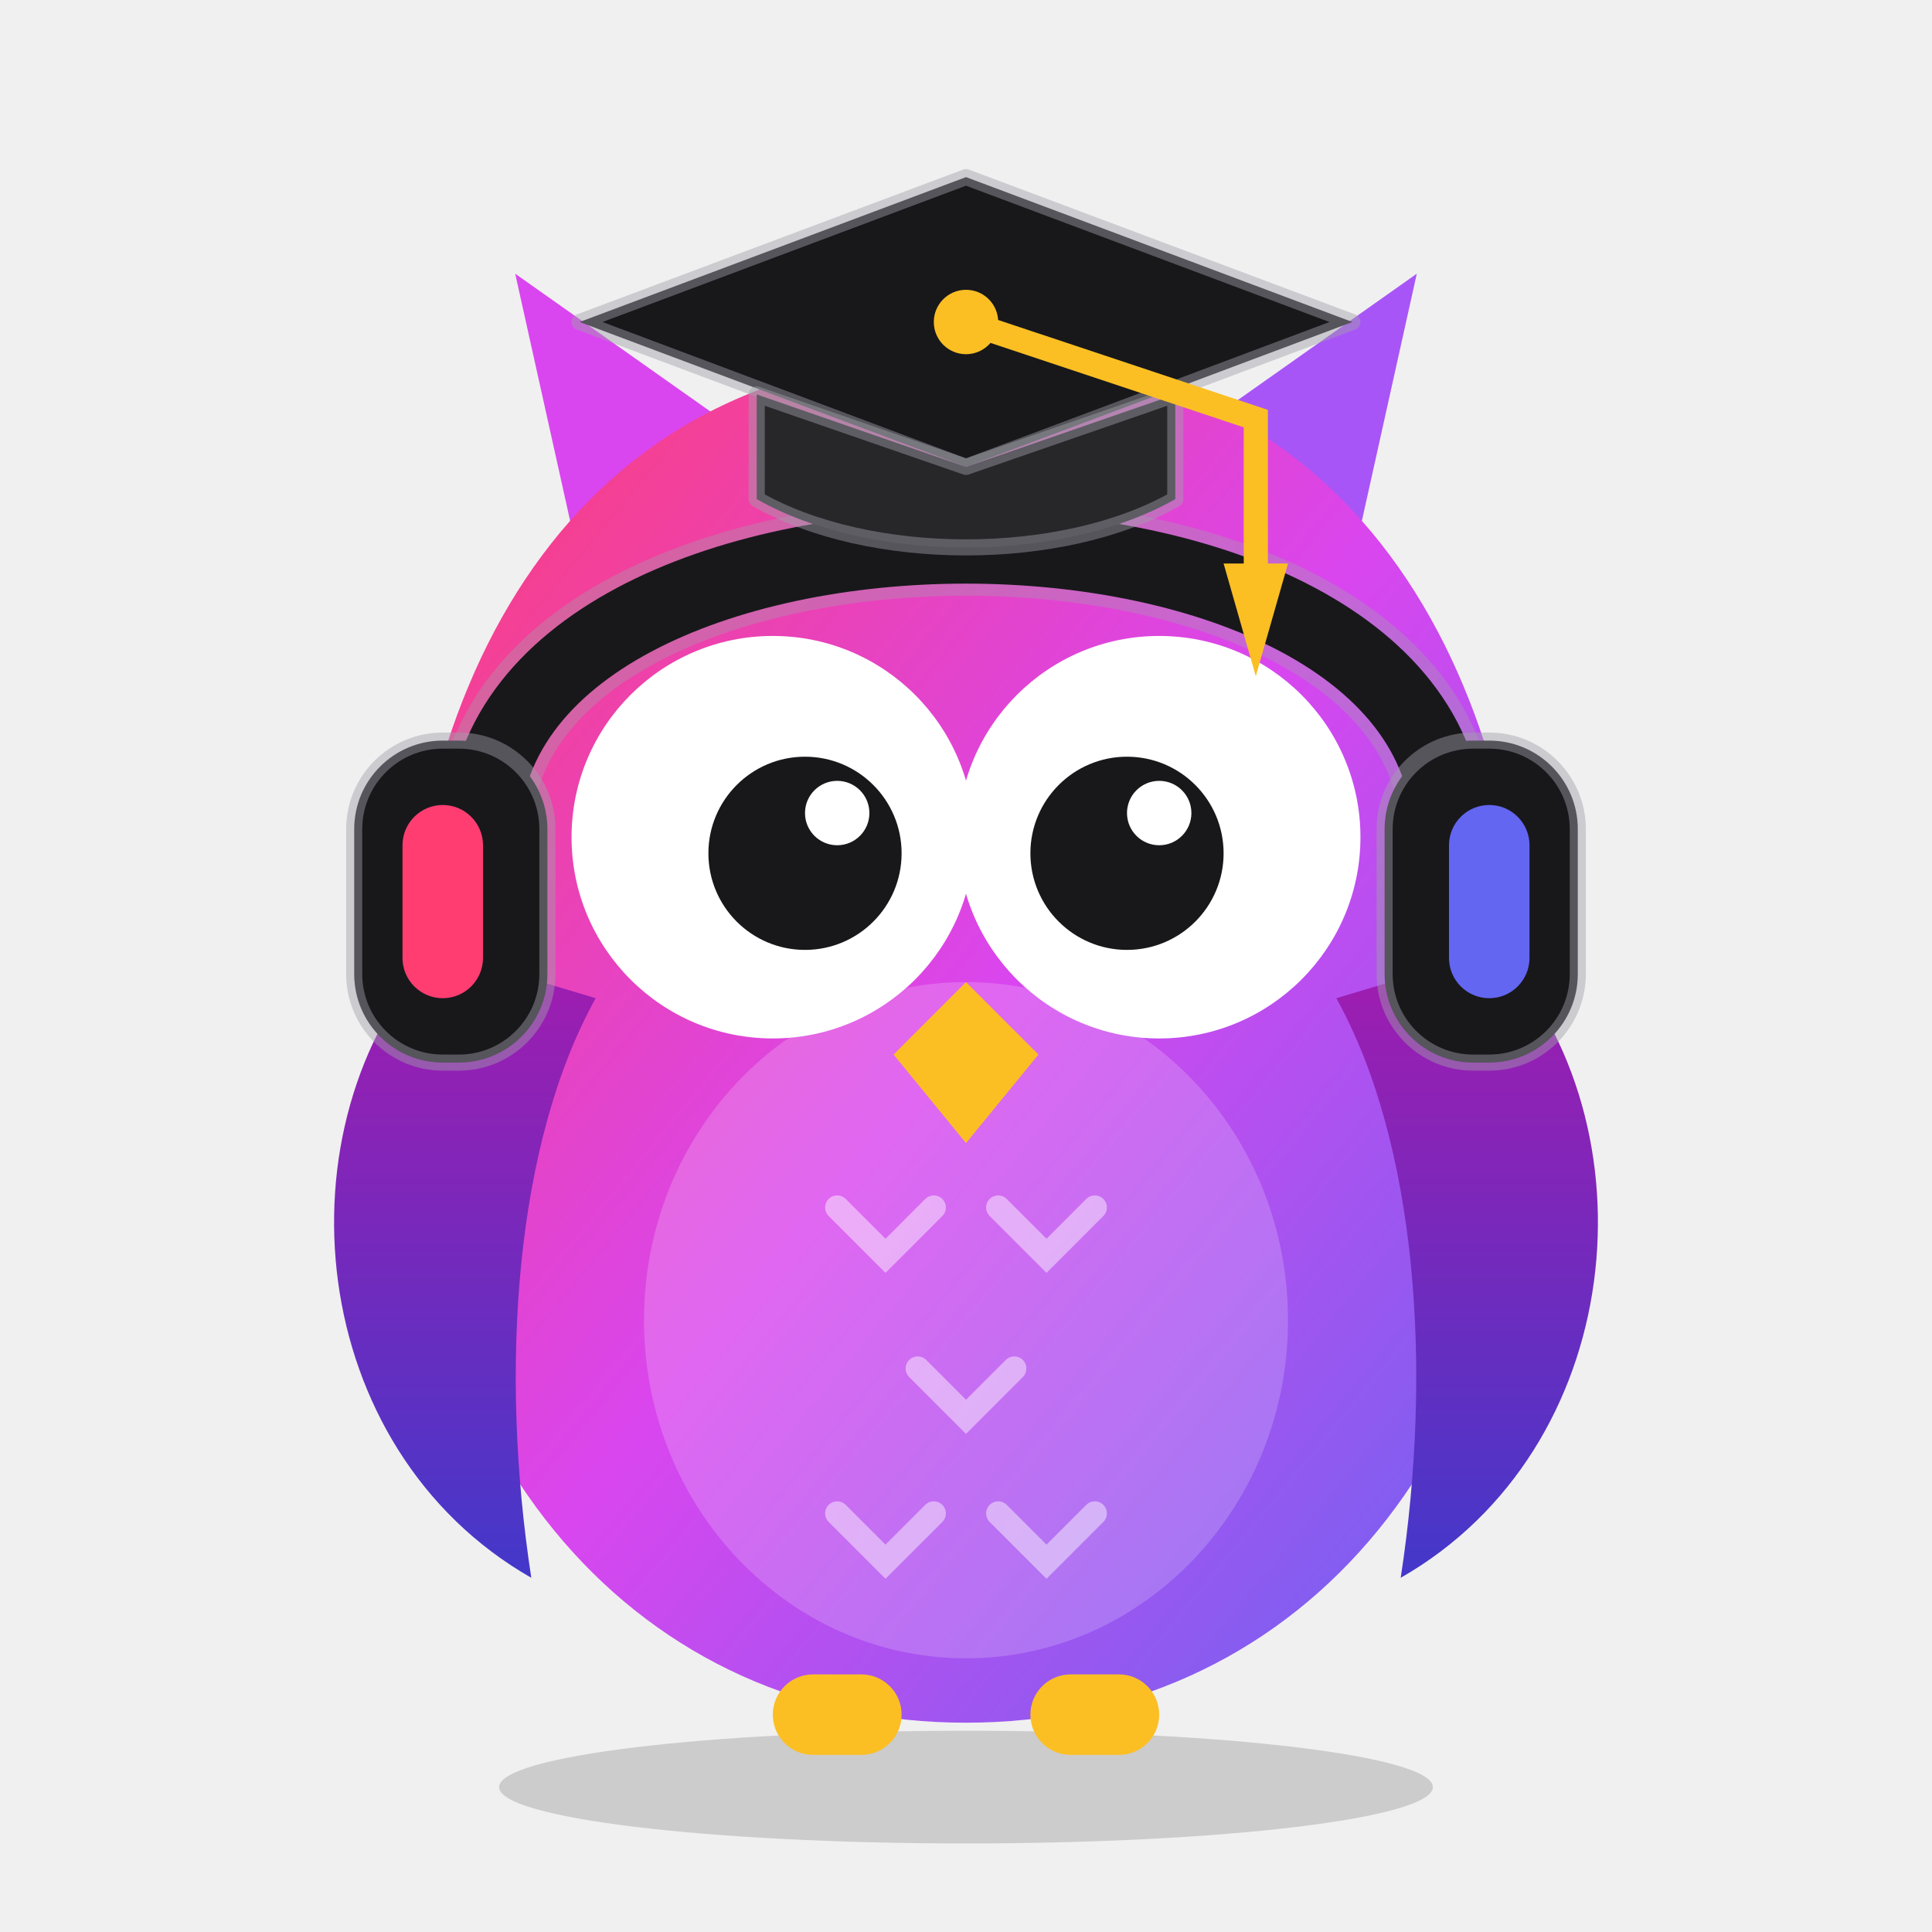
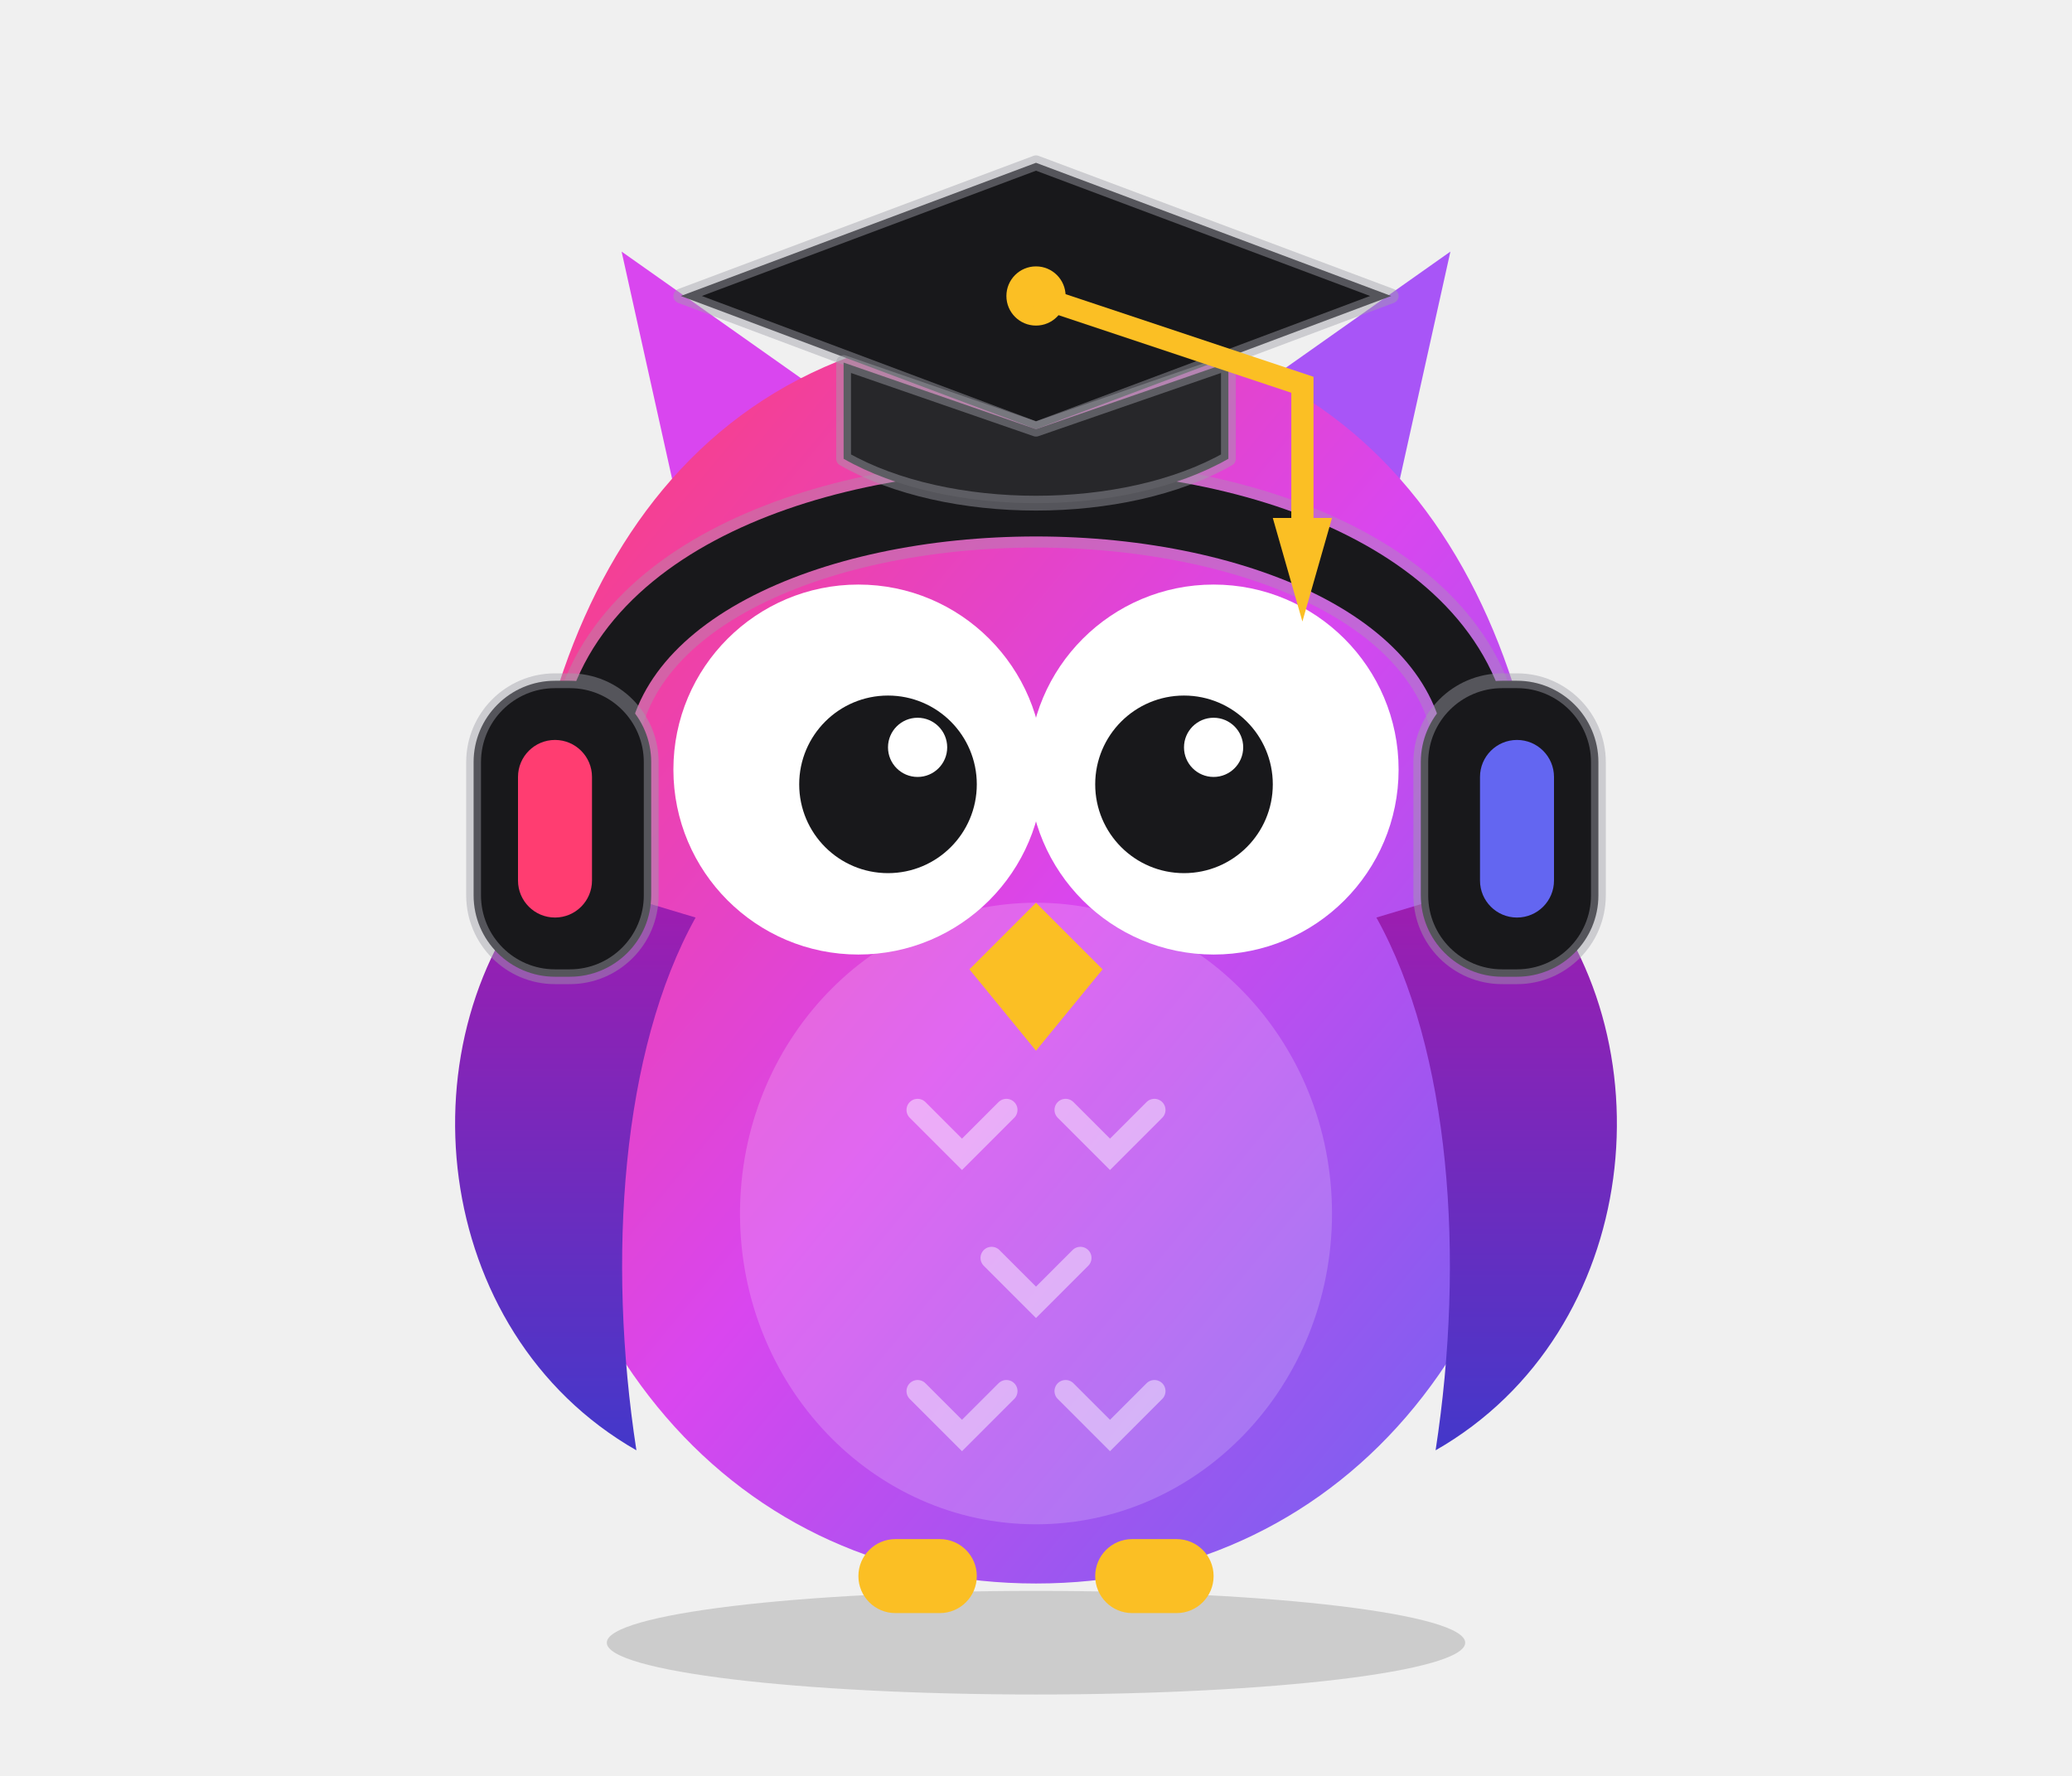
- <svg xmlns="http://www.w3.org/2000/svg" width="240" height="240" viewBox="0 0 240 240">
+ <svg xmlns="http://www.w3.org/2000/svg" width="280" height="240" viewBox="-20 0 280 240">
+   <style>
+     .wave { transform-box: fill-box; transform-origin: 32% 5%; animation: wave 5s ease-in-out infinite; }
+     @keyframes wave {
+       0%, 4% { transform: rotate(0deg); }
+       12% { transform: rotate(-150deg); }
+       18% { transform: rotate(-122deg); }
+       24% { transform: rotate(-150deg); }
+       30% { transform: rotate(-122deg); }
+       36% { transform: rotate(-150deg); }
+       46%, 100% { transform: rotate(0deg); }
+     }
+     @media (prefers-reduced-motion: reduce) { .wave { animation: none; } }
+   </style>
  <defs>
    <linearGradient id="body" x1="0" y1="0" x2="1" y2="1">
      <stop offset="0" stop-color="#ff3d71" />
      <stop offset="0.5" stop-color="#d946ef" />
      <stop offset="1" stop-color="#6366f1" />
    </linearGradient>
    <linearGradient id="wing" x1="0" y1="0" x2="0" y2="1">
      <stop offset="0" stop-color="#a21caf" />
      <stop offset="1" stop-color="#4338ca" />
    </linearGradient>
  </defs>
  <ellipse cx="120" cy="222" rx="58" ry="7" fill="#000" opacity="0.15" />
  <path d="M72 70 L64 34 L98 58 Z" fill="#d946ef" />
  <path d="M168 70 L176 34 L142 58 Z" fill="#a855f7" />
  <path d="M120 44 C170 44 190 86 190 130 C190 182 160 214 120 214 C80 214 50 182 50 130 C50 86 70 44 120 44 Z" fill="url(#body)" />
  <path d="M54 118 C34 140 38 180 66 196 C62 170 64 142 74 124 Z" fill="url(#wing)" />
-   <path d="M186 118 C206 140 202 180 174 196 C178 170 176 142 166 124 Z" fill="url(#wing)" />
+   <path class="wave" d="M186 118 C206 140 202 180 174 196 C178 170 176 142 166 124 Z" fill="url(#wing)" />
  <ellipse cx="120" cy="164" rx="40" ry="42" fill="#ffffff" opacity="0.18" />
  <g fill="none" stroke="#ffffff" stroke-opacity="0.45" stroke-width="3" stroke-linecap="round">
    <path d="M104 150 l6 6 l6 -6" />
    <path d="M124 150 l6 6 l6 -6" />
    <path d="M114 170 l6 6 l6 -6" />
    <path d="M104 188 l6 6 l6 -6" />
    <path d="M124 188 l6 6 l6 -6" />
  </g>
  <path d="M60 104 C60 56 180 56 180 104" fill="none" stroke="#a1a1aa" stroke-opacity="0.35" stroke-width="12" stroke-linecap="round" />
  <path d="M60 104 C60 56 180 56 180 104" fill="none" stroke="#18181b" stroke-width="9" stroke-linecap="round" />
  <rect x="44" y="92" width="24" height="40" rx="11" fill="#18181b" stroke="#a1a1aa" stroke-opacity="0.45" stroke-width="2" stroke-linejoin="round" />
  <rect x="172" y="92" width="24" height="40" rx="11" fill="#18181b" stroke="#a1a1aa" stroke-opacity="0.45" stroke-width="2" stroke-linejoin="round" />
  <rect x="50" y="100" width="10" height="24" rx="5" fill="#ff3d71" />
  <rect x="180" y="100" width="10" height="24" rx="5" fill="#6366f1" />
  <circle cx="96" cy="104" r="25" fill="#ffffff" />
  <circle cx="144" cy="104" r="25" fill="#ffffff" />
  <circle cx="100" cy="106" r="12" fill="#18181b" />
  <circle cx="140" cy="106" r="12" fill="#18181b" />
  <circle cx="104" cy="101" r="4" fill="#ffffff" />
  <circle cx="144" cy="101" r="4" fill="#ffffff" />
  <path d="M120 122 L111 131 L120 142 L129 131 Z" fill="#fbbf24" />
  <g fill="#fbbf24">
    <rect x="96" y="208" width="16" height="10" rx="5" />
    <rect x="128" y="208" width="16" height="10" rx="5" />
  </g>
  <path d="M120 22 L168 40 L120 58 L72 40 Z" fill="#18181b" stroke="#a1a1aa" stroke-opacity="0.45" stroke-width="2" stroke-linejoin="round" />
  <path d="M94 49 L94 62 C108 70 132 70 146 62 L146 49 L120 58 Z" fill="#27272a" stroke="#a1a1aa" stroke-opacity="0.45" stroke-width="2" stroke-linejoin="round" />
  <circle cx="120" cy="40" r="4" fill="#fbbf24" />
  <path d="M120 40 L156 52 L156 72" fill="none" stroke="#fbbf24" stroke-width="3" stroke-linecap="round" />
  <path d="M152 70 L156 84 L160 70 Z" fill="#fbbf24" />
</svg>
